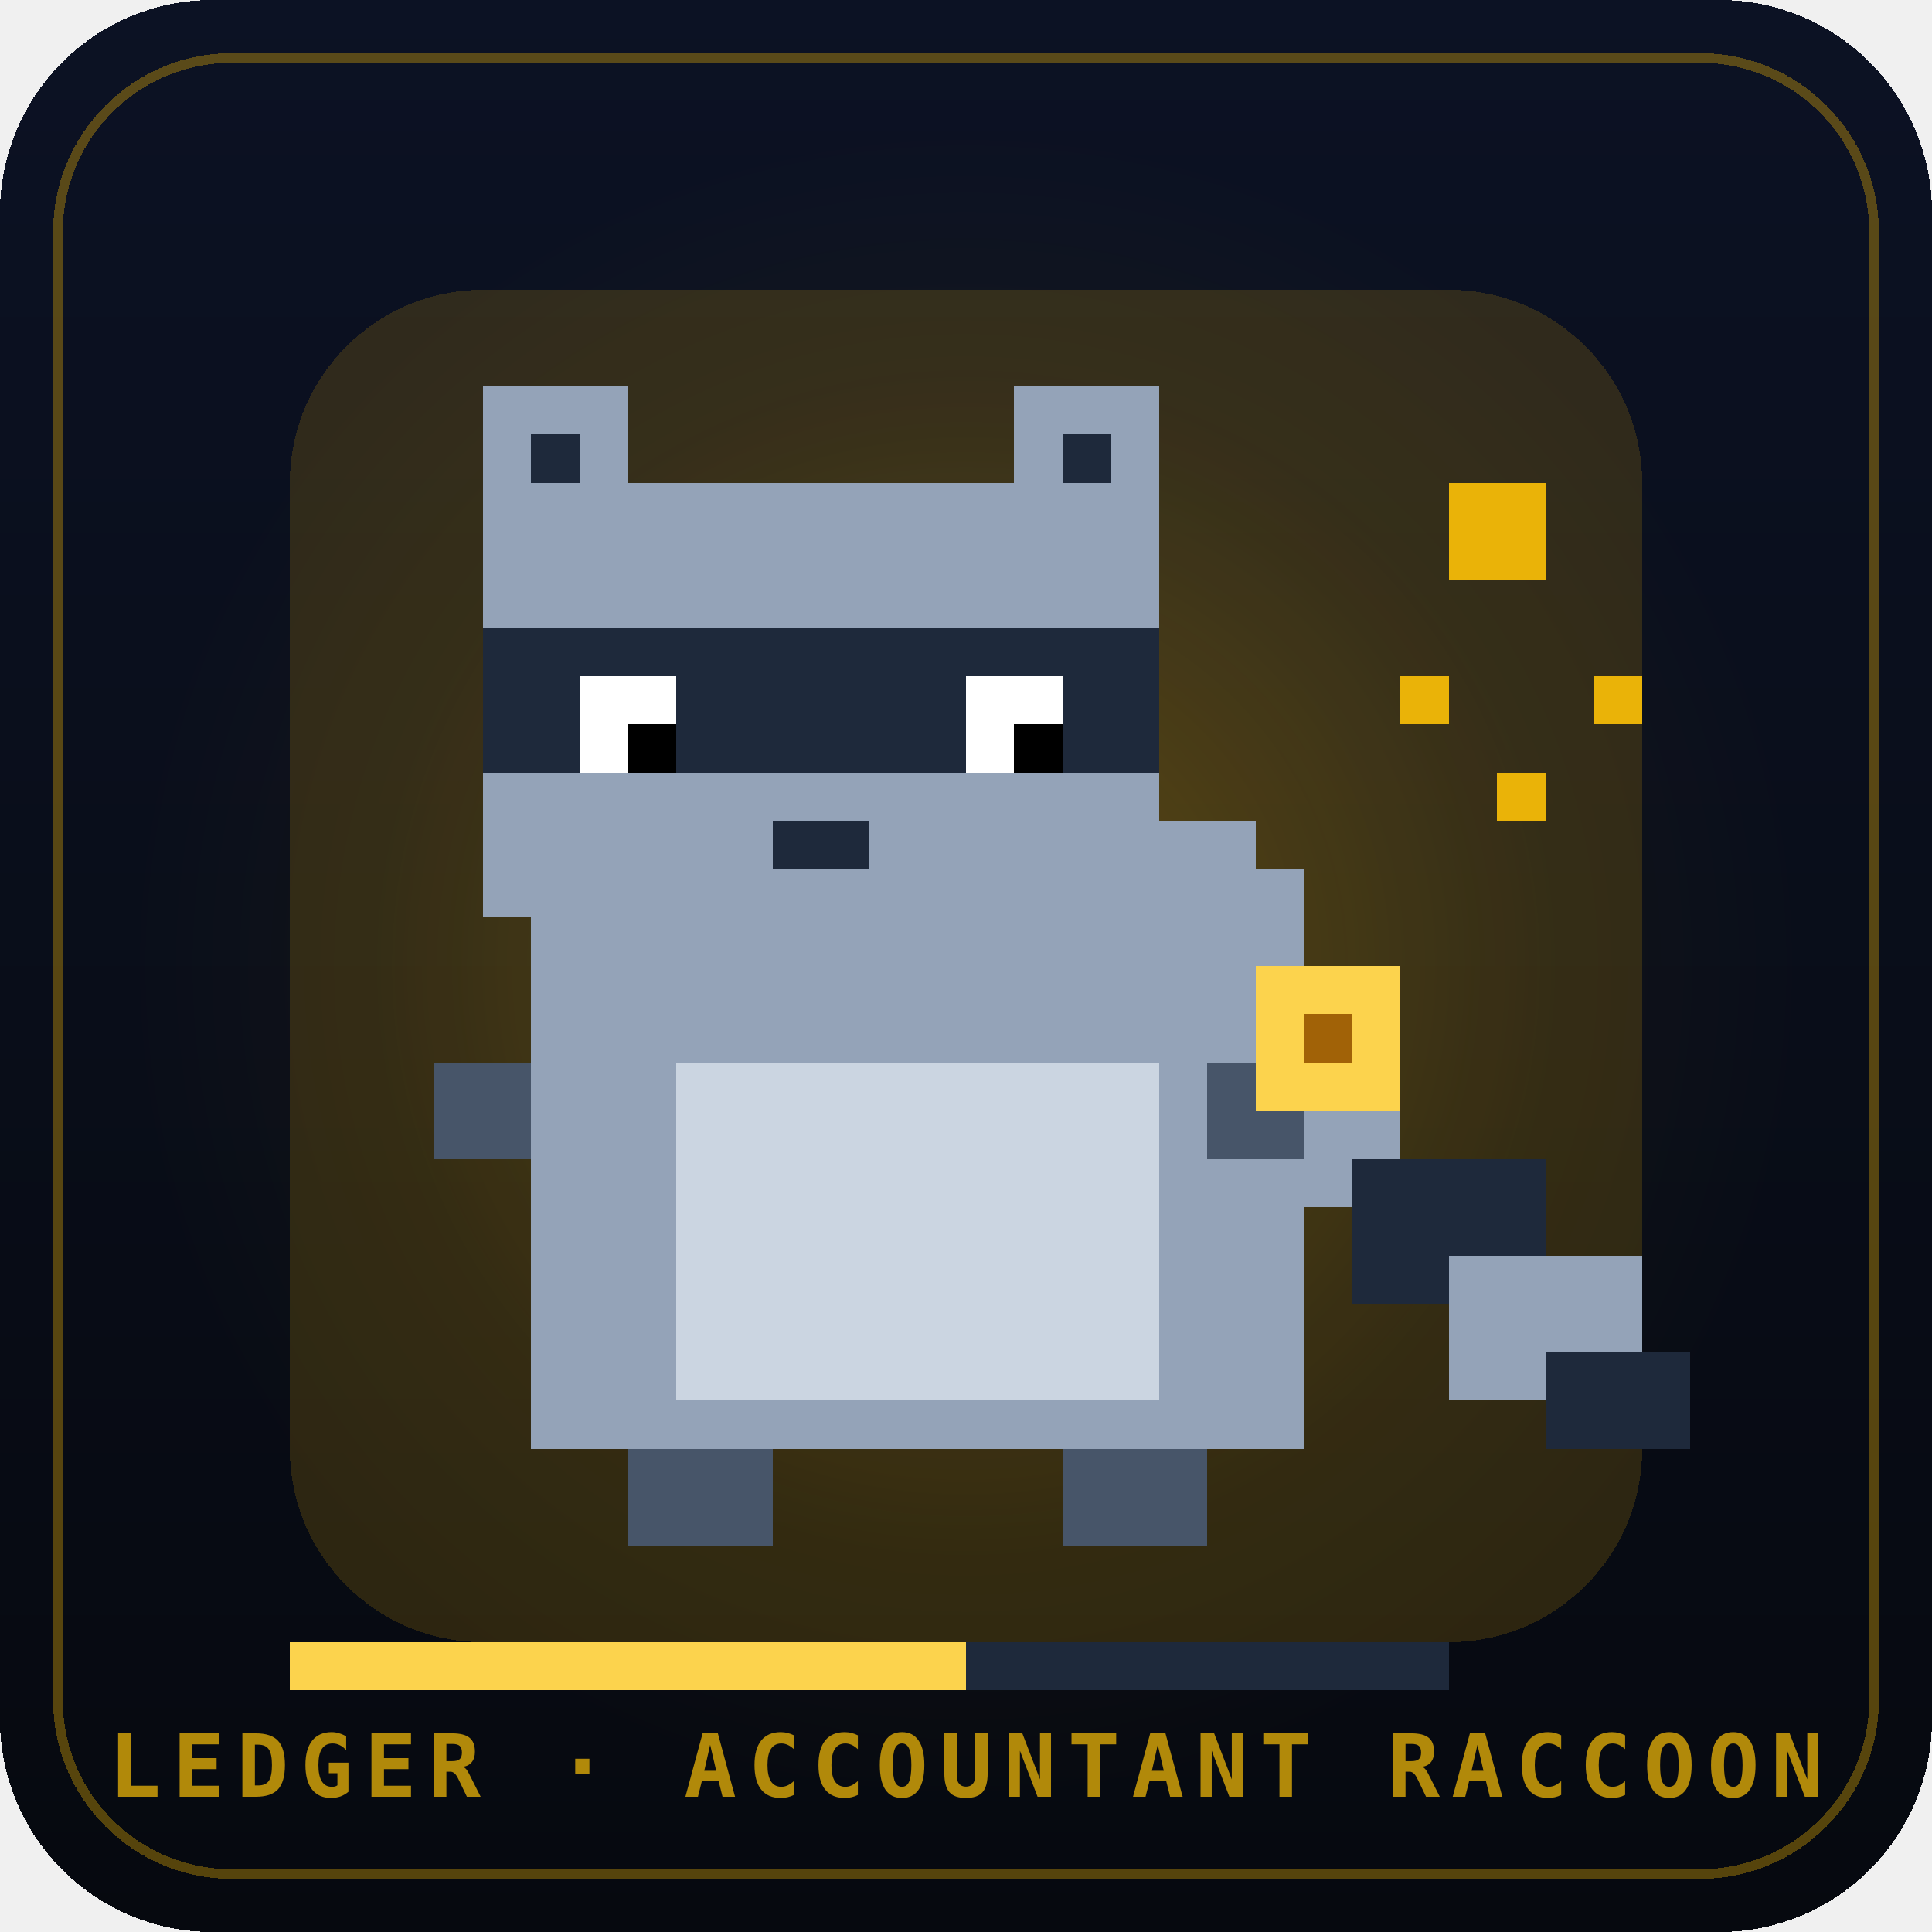
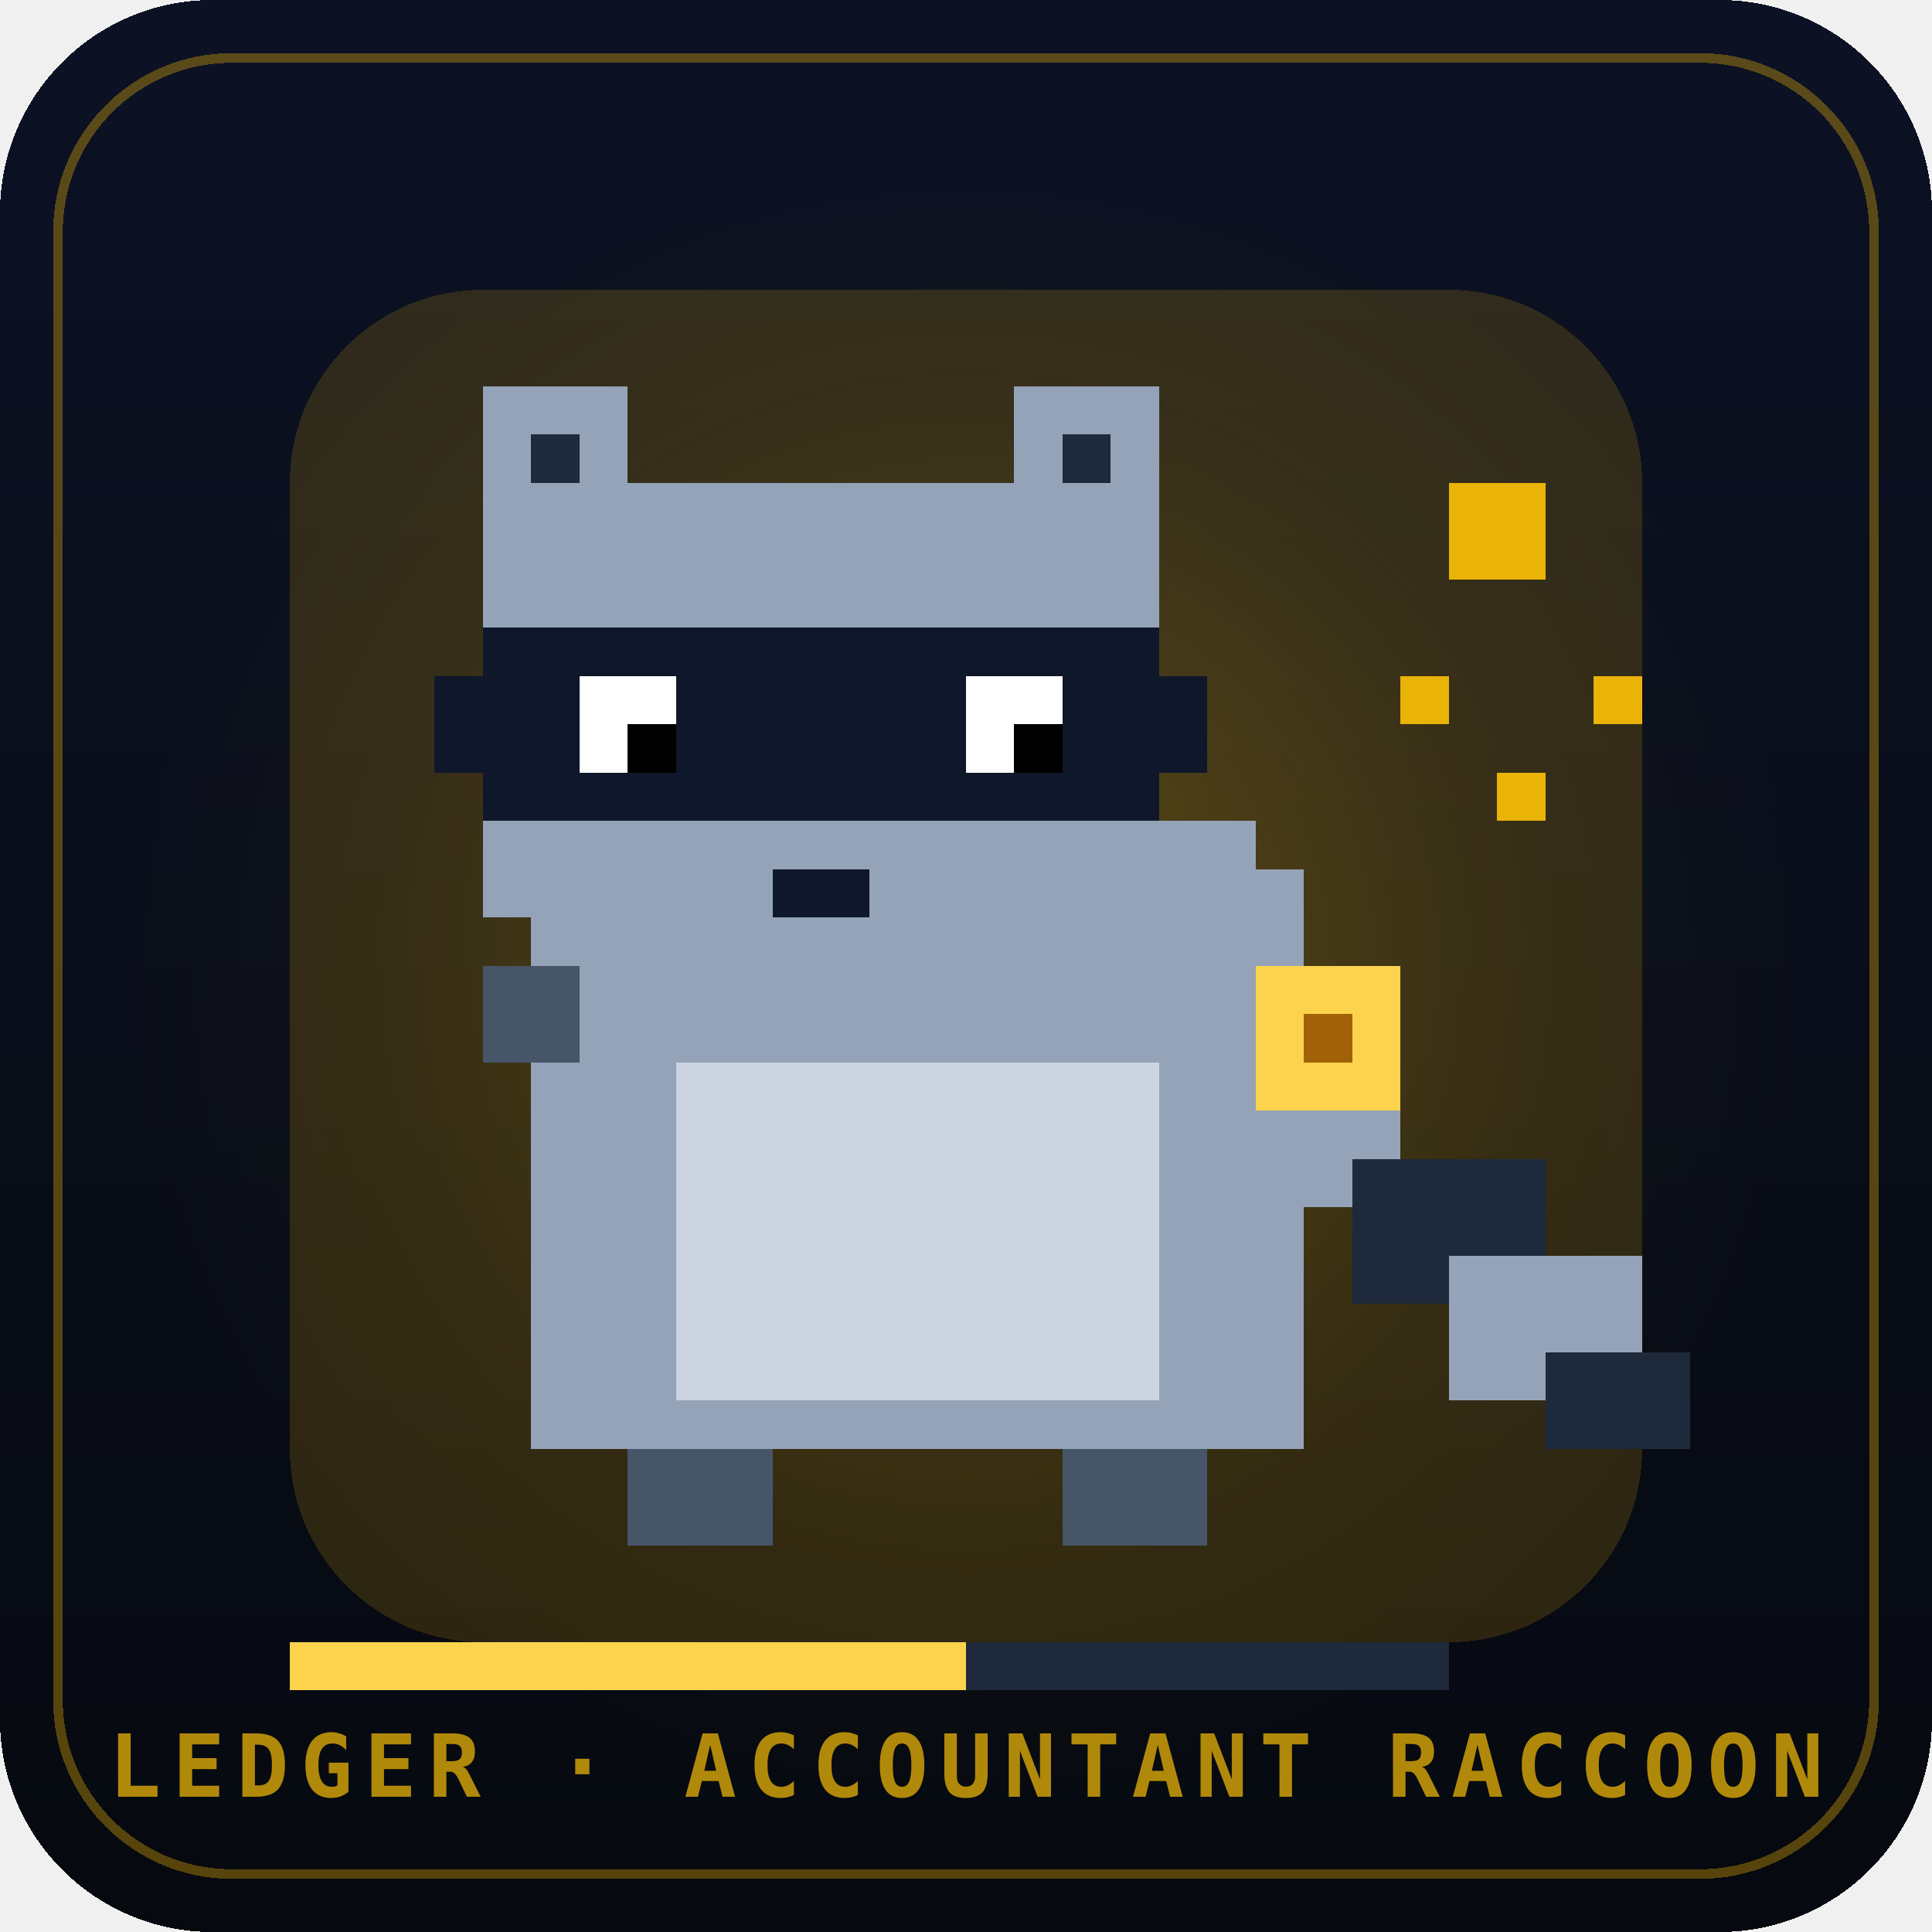
<svg xmlns="http://www.w3.org/2000/svg" viewBox="0 0 200 200" width="200" height="200" shape-rendering="crispEdges" role="img" aria-label="LEDGER · Accountant Raccoon mascot">
  <defs>
    <linearGradient id="bg" x1="0" y1="0" x2="0" y2="1">
      <stop offset="0%" stop-color="#0c1224" />
      <stop offset="100%" stop-color="#06090f" />
    </linearGradient>
    <radialGradient id="halo" cx="50%" cy="50%" r="50%">
      <stop offset="0%" stop-color="#eab308" stop-opacity=".25" />
      <stop offset="70%" stop-color="#eab308" stop-opacity=".03" />
      <stop offset="100%" stop-color="#eab308" stop-opacity="0" />
    </radialGradient>
  </defs>
  <rect width="200" height="200" rx="22" fill="url(#bg)" />
  <rect x="6" y="6" width="188" height="188" rx="18" fill="none" stroke="#eab308" stroke-opacity=".35" />
  <circle cx="100" cy="100" r="86" fill="url(#halo)" />
  <g transform="translate(20,20) scale(5)" style="color:#eab308">
    <rect class="halo" x="2" y="2" width="28" height="28" fill="currentColor" opacity="0.165" rx="4" />
    <g class="mascot-body">
      <rect x="22" y="18" width="3" height="3" fill="#94a3b8" class="r-tail" />
      <rect x="24" y="20" width="4" height="3" fill="#1e293b" class="r-tail" />
      <rect x="26" y="22" width="4" height="3" fill="#94a3b8" class="r-tail" />
      <rect x="28" y="24" width="3" height="2" fill="#1e293b" class="r-tail" />
      <rect x="7" y="14" width="16" height="12" fill="#94a3b8" class="r-body" />
      <rect x="8" y="13" width="14" height="1" fill="#94a3b8" class="r-body" />
      <rect x="10" y="18" width="10" height="7" fill="#cbd5e1" class="r-chest" />
      <rect x="9" y="26" width="3" height="2" fill="#475569" class="r-leg" />
      <rect x="18" y="26" width="3" height="2" fill="#475569" class="r-leg" />
      <rect x="6" y="7" width="14" height="8" fill="#94a3b8" class="r-head" />
      <rect x="7" y="6" width="12" height="1" fill="#94a3b8" class="r-head" />
      <rect x="6" y="4" width="3" height="3" fill="#94a3b8" class="r-ear" />
      <rect x="17" y="4" width="3" height="3" fill="#94a3b8" class="r-ear" />
      <rect x="7" y="5" width="1" height="1" fill="#1e293b" class="r-ear-in" />
      <rect x="18" y="5" width="1" height="1" fill="#1e293b" class="r-ear-in" />
-       <rect x="6" y="9" width="14" height="3" fill="#1e293b" class="r-mask" />
+       <rect x="6" y="9" width="14" height="4" fill="#0f172a" class="r-mask" />
+       <rect x="5" y="10" width="1" height="2" fill="#0f172a" class="r-mask" />
+       <rect x="20" y="10" width="1" height="2" fill="#0f172a" class="r-mask" />
      <rect x="8" y="10" width="2" height="2" fill="#fff" class="r-eye" />
      <rect x="16" y="10" width="2" height="2" fill="#fff" class="r-eye" />
      <rect x="9" y="11" width="1" height="1" fill="#000" class="r-eye-pupil" />
      <rect x="17" y="11" width="1" height="1" fill="#000" class="r-eye-pupil" />
-       <rect x="12" y="13" width="2" height="1" fill="#1e293b" class="r-nose" />
-       <rect x="5" y="18" width="2" height="2" fill="#475569" class="r-hand" />
-       <rect x="21" y="18" width="2" height="2" fill="#475569" class="r-hand" />
+       <rect x="12" y="14" width="2" height="1" fill="#0f172a" class="r-nose" />
+       <rect x="6" y="16" width="2" height="2" fill="#475569" class="r-hand" />
+       <rect x="22" y="16" width="2" height="2" fill="#475569" class="r-hand" />
    </g>
    <g class="mascot-evo">
      <rect x="22" y="16" width="3" height="3" fill="#fcd34d" class="r-coin" />
      <rect x="23" y="17" width="1" height="1" fill="#a16207" class="r-coin" />
      <rect x="26" y="6" width="2" height="2" fill="currentColor" class="r-coin2" />
      <rect x="2" y="30" width="24" height="1" fill="#1e293b" class="r-bar-bg" />
      <rect x="2" y="30" width="14" height="1" fill="#fcd34d" class="r-bar-fill" />
      <rect x="25" y="10" width="1" height="1" fill="currentColor" class="r-tick" />
      <rect x="27" y="12" width="1" height="1" fill="currentColor" class="r-tick" />
      <rect x="29" y="10" width="1" height="1" fill="currentColor" class="r-tick" />
    </g>
  </g>
  <text x="100" y="186" text-anchor="middle" font-family="JetBrains Mono, ui-monospace, monospace" font-weight="700" font-size="9" fill="#eab308" opacity=".75" letter-spacing="1.2">
    LEDGER · ACCOUNTANT RACCOON
  </text>
</svg>
